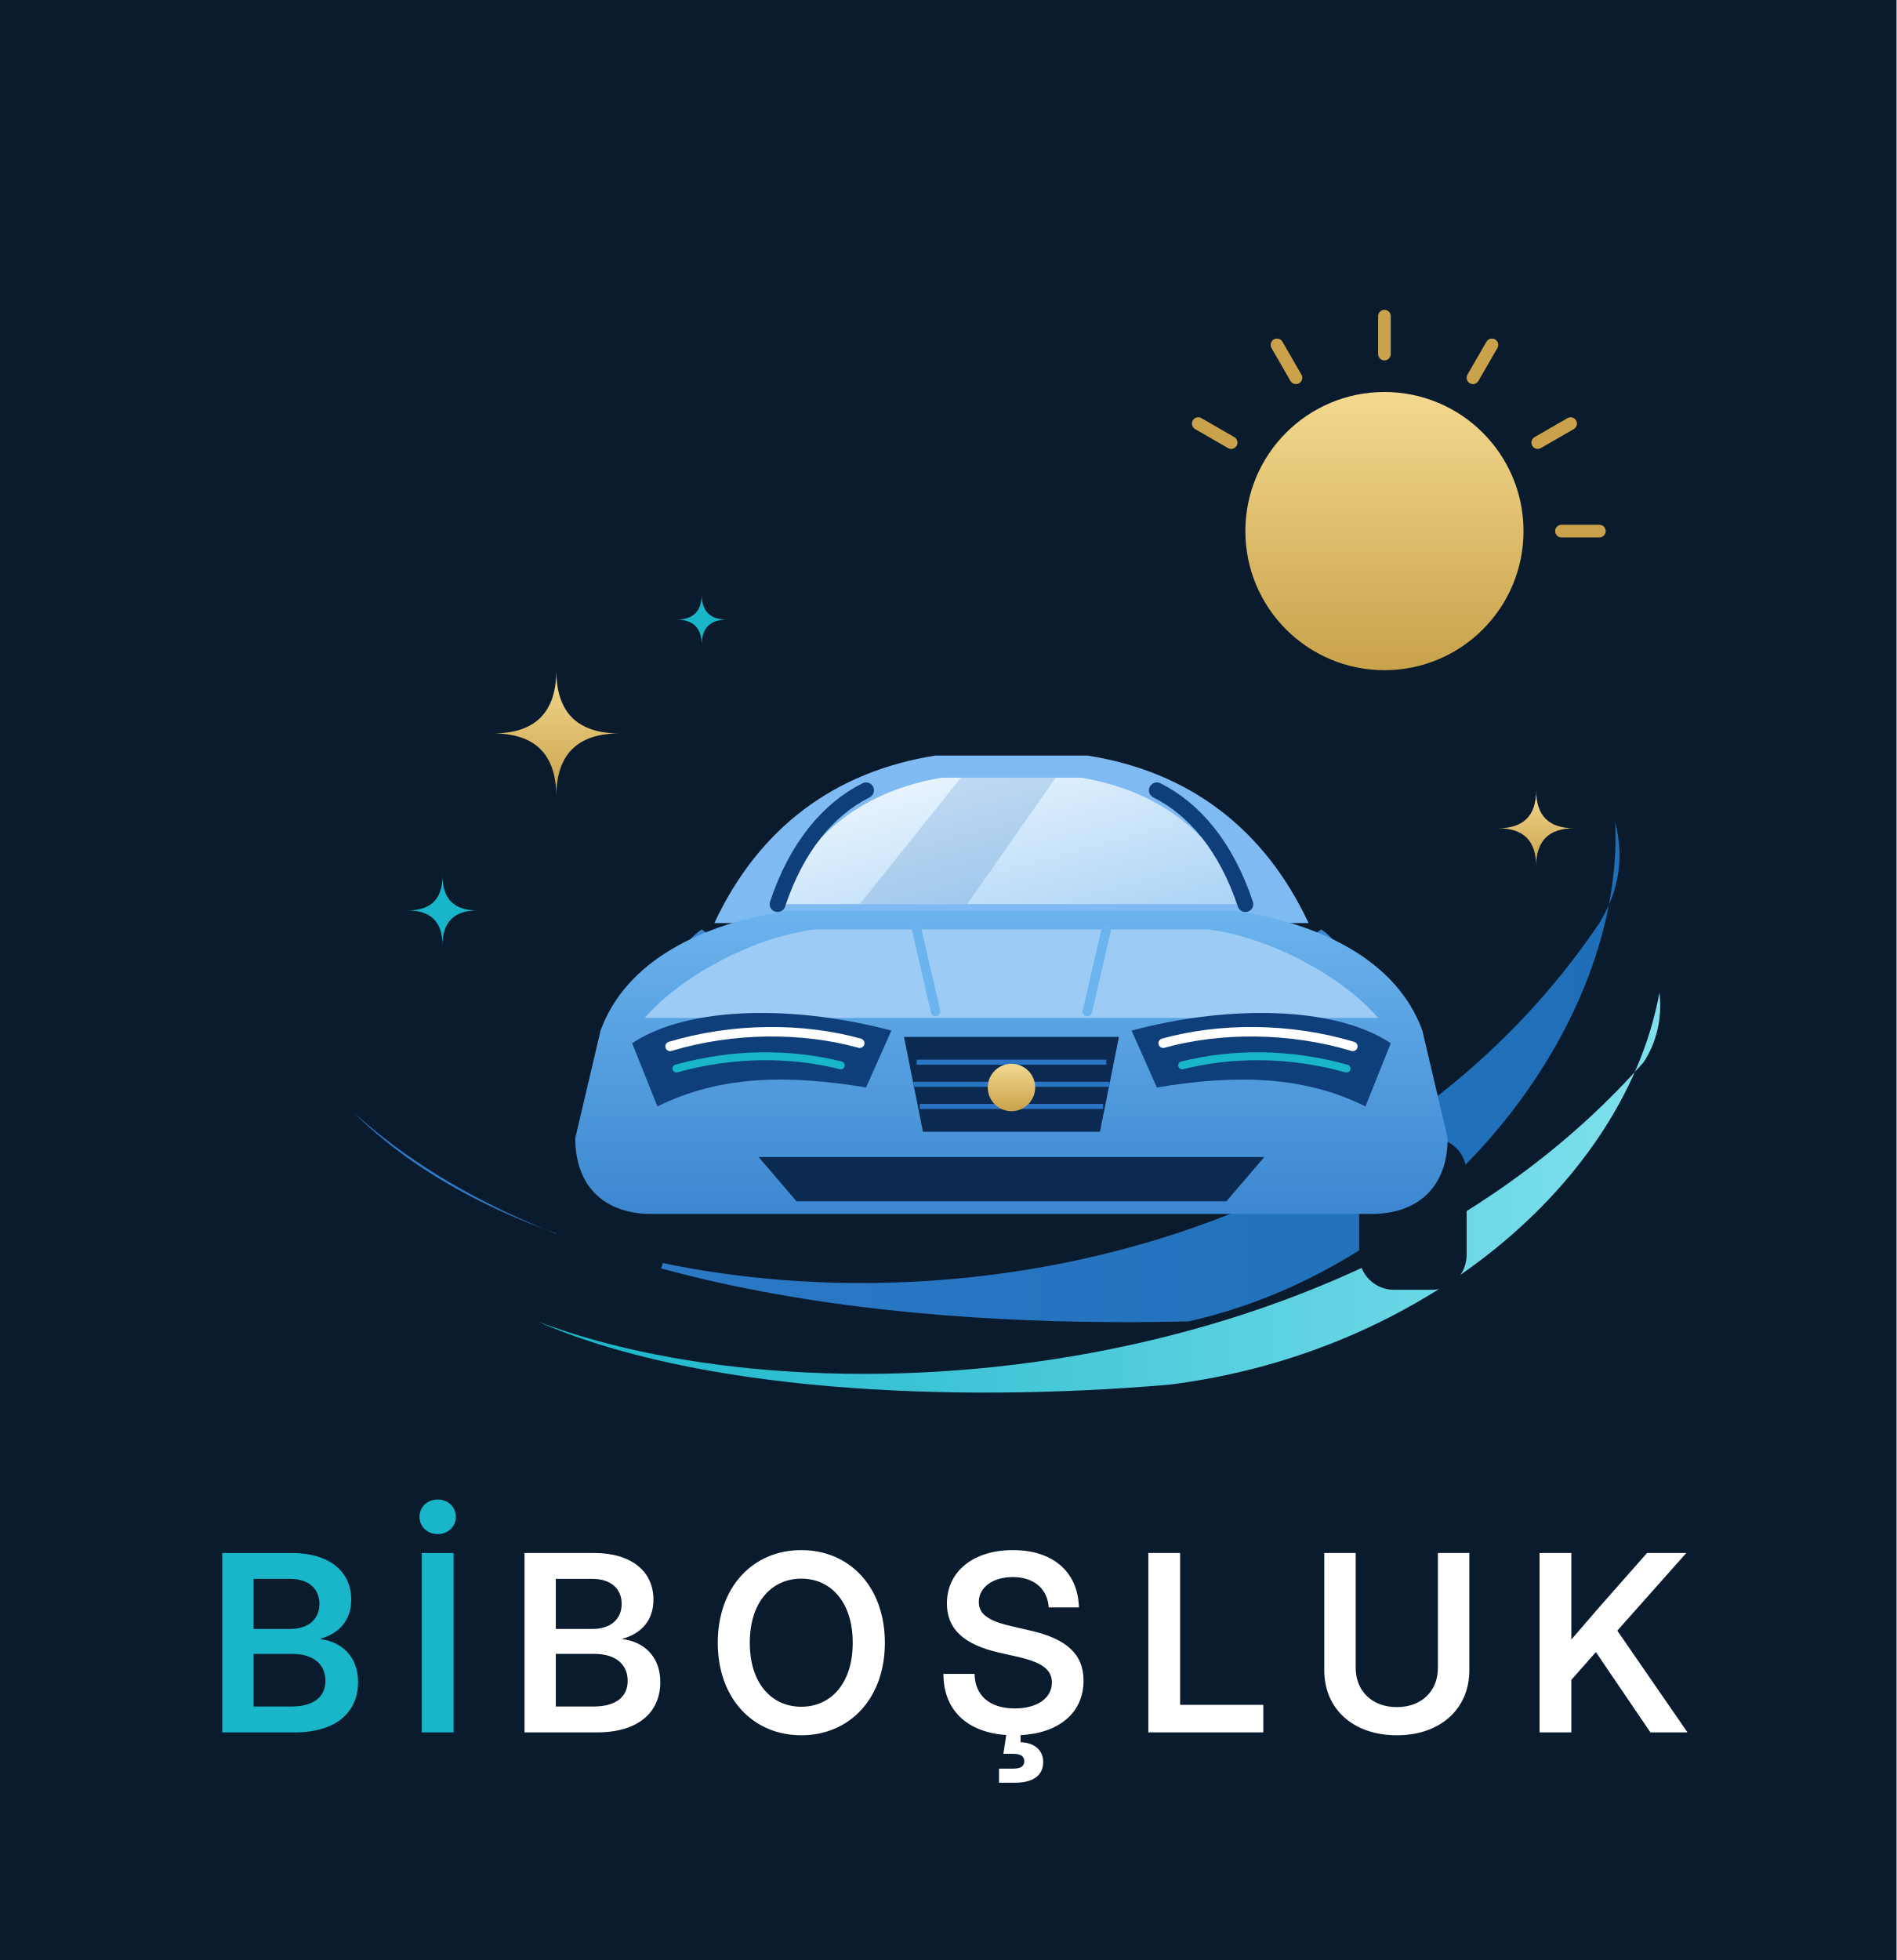
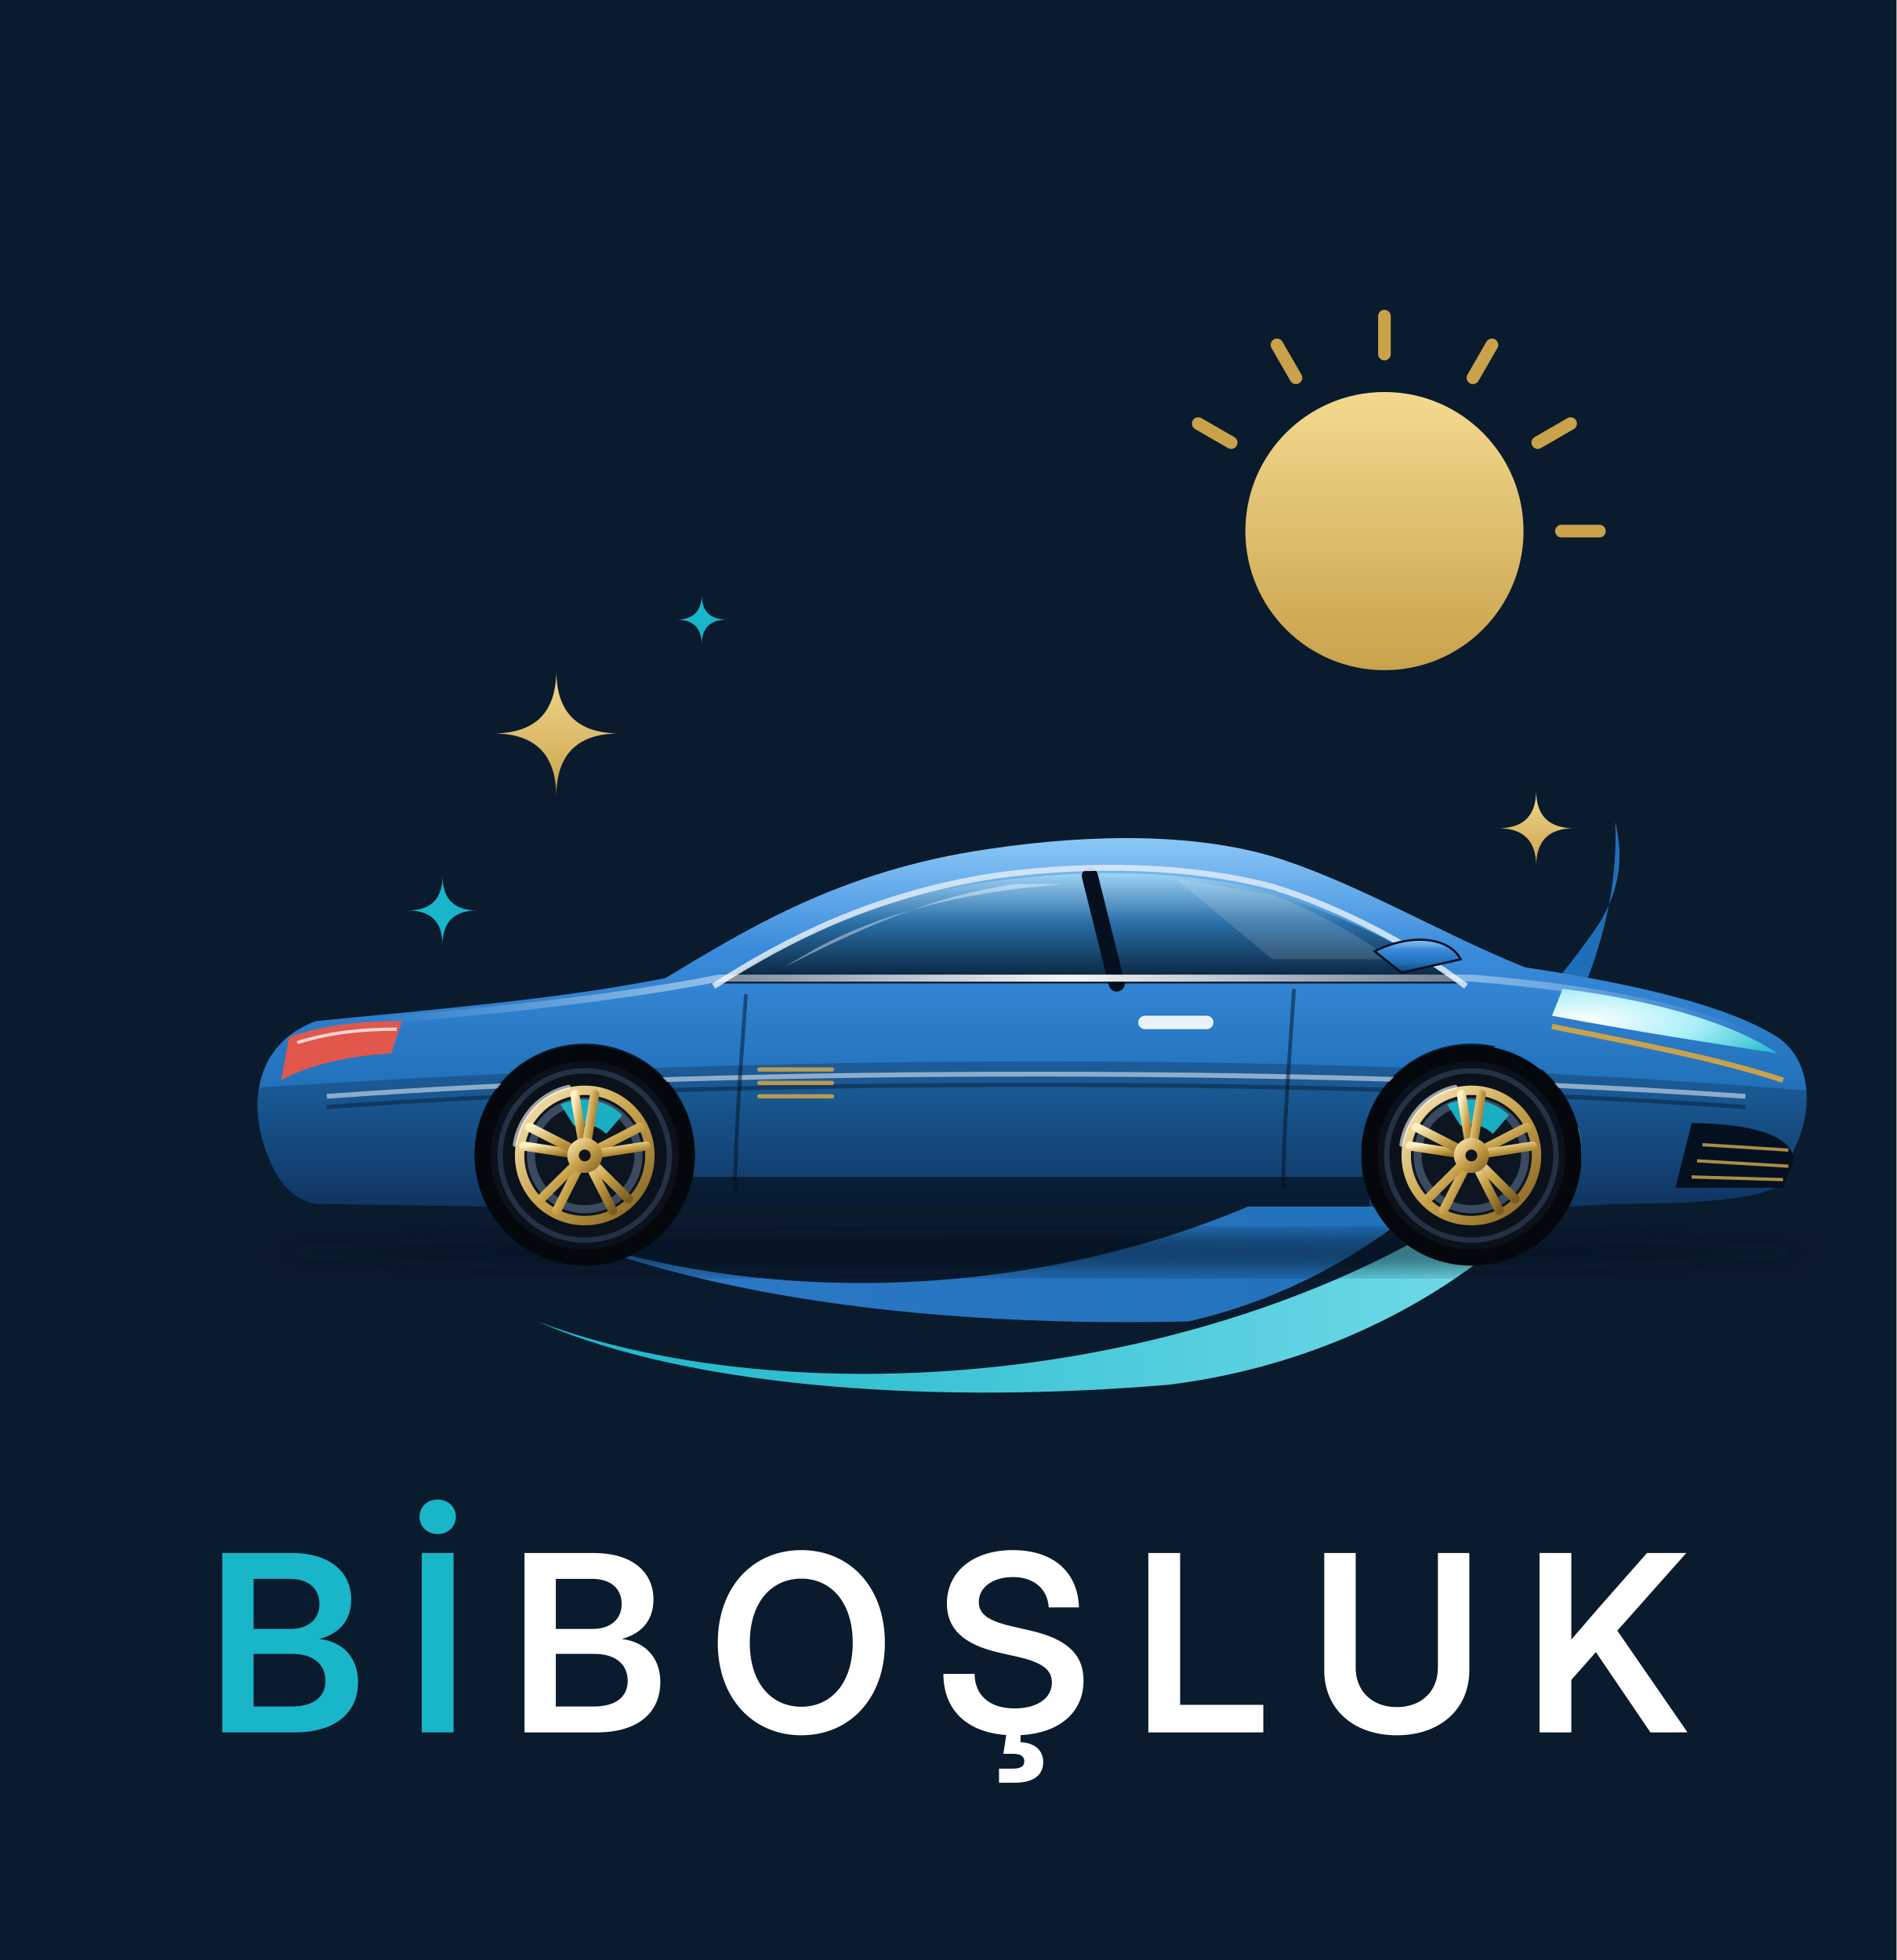
<svg xmlns="http://www.w3.org/2000/svg" viewBox="0 0 600 620" width="900" height="930" role="img" aria-label="Biboşluk">
  <defs>
    <linearGradient id="g_body" x1="0" y1="0" x2="0" y2="1">
      <stop offset="0" stop-color="#6CB4EE" />
      <stop offset="1" stop-color="#3C87D0" />
    </linearGradient>
    <linearGradient id="g_glass" x1="0" y1="0" x2="1" y2="1">
      <stop offset="0" stop-color="#F4FAFF" />
      <stop offset="1" stop-color="#A9D3F5" />
    </linearGradient>
    <linearGradient id="g_sun" x1="0" y1="0" x2="0" y2="1">
      <stop offset="0" stop-color="#F3D98F" />
      <stop offset="1" stop-color="#C9A24B" />
    </linearGradient>
    <linearGradient id="g_wave" x1="0" y1="0" x2="1" y2="0">
      <stop offset="0" stop-color="#2F7BC8" />
      <stop offset="1" stop-color="#1F6FB8" />
    </linearGradient>
    <linearGradient id="g_wave2" x1="0" y1="0" x2="1" y2="0">
      <stop offset="0" stop-color="#19B5C9" />
      <stop offset="1" stop-color="#7FE0EC" />
    </linearGradient>
+     <linearGradient id="cb" x1="0" y1="0" x2="0" y2="1">
+       <stop offset="0" stop-color="#8CC8F8" />
+       <stop offset=".3" stop-color="#3A8BDB" />
+       <stop offset=".7" stop-color="#1F6FB8" />
+       <stop offset="1" stop-color="#123F73" />
+     </linearGradient>
+     <linearGradient id="cs" x1="0" y1="0" x2="0" y2="1">
+       <stop offset="0" stop-color="#9FD3F7" />
+       <stop offset=".45" stop-color="#2A6FA6" />
+       <stop offset="1" stop-color="#071E36" />
+     </linearGradient>
+     <linearGradient id="rim" x1="0" y1="0" x2="1" y2="1">
+       <stop offset="0" stop-color="#FFF1C6" />
+       <stop offset=".5" stop-color="#C9A24B" />
+       <stop offset="1" stop-color="#7C5C1E" />
+     </linearGradient>
+     <linearGradient id="hl" x1="0" y1="0" x2="1" y2="0">
+       <stop offset="0" stop-color="#fff" stop-opacity="0" />
+       <stop offset=".5" stop-color="#fff" stop-opacity=".95" />
+       <stop offset="1" stop-color="#fff" stop-opacity="0" />
+     </linearGradient>
+     <radialGradient id="lamp" cx=".15" cy=".5" r="1">
+       <stop offset="0" stop-color="#FFFFFF" />
+       <stop offset=".5" stop-color="#A8F0F8" />
+       <stop offset="1" stop-color="#19B5C9" />
+     </radialGradient>
+     <clipPath id="bodyclip">
+       <path d="M22 150 C14 130 18 108 40 100 C80 96 130 92 170 84 C200 66 235 44 290 36 C330 30 370 30 400 40 C430 50 460 68 490 80 C530 86 565 94 584 106 C596 114 598 132 590 148 L586 160 Q578 168 525 168 L506 169 A41 41 0 1 0 434 169 L176 169 A41 41 0 1 0 104 169 L40 168 Q28 166 22 150 Z" />
+     </clipPath>
+     <filter id="blur">
+       <feGaussianBlur stdDeviation="4" />
+     </filter>
  </defs>
  <rect width="600" height="620" fill="#0B1B2E" />
  <circle cx="438" cy="168" r="44" fill="url(#g_sun)" />
  <line x1="389.5" y1="140.0" x2="379.1" y2="134.0" stroke="#C9A24B" stroke-width="4" stroke-linecap="round" />
  <line x1="410.0" y1="119.5" x2="404.0" y2="109.1" stroke="#C9A24B" stroke-width="4" stroke-linecap="round" />
  <line x1="438.0" y1="112.0" x2="438.0" y2="100.0" stroke="#C9A24B" stroke-width="4" stroke-linecap="round" />
  <line x1="466.0" y1="119.5" x2="472.0" y2="109.1" stroke="#C9A24B" stroke-width="4" stroke-linecap="round" />
  <line x1="486.5" y1="140.0" x2="496.9" y2="134.0" stroke="#C9A24B" stroke-width="4" stroke-linecap="round" />
  <line x1="494.0" y1="168.0" x2="506.0" y2="168.0" stroke="#C9A24B" stroke-width="4" stroke-linecap="round" />
  <path d="M112 352 C190 430 410 434 506 292 C512 282 514 272 511 260 C514 324 456 400 376 418 C290 420 176 410 112 352 Z" fill="url(#g_wave)" />
  <path d="M170 418 C260 452 430 438 520 336 C524 330 526 322 525 314 C514 374 450 428 370 438 C300 444 220 440 170 418 Z" fill="url(#g_wave2)" />
-   <g transform="translate(0 22)">
-     <rect x="176" y="338" width="34" height="48" rx="11" fill="#0B1B2E" />
-     <rect x="430" y="338" width="34" height="48" rx="11" fill="#0B1B2E" />
-     <path d="M226 270 C240 240 264 222 296 217 L344 217 C376 222 400 240 414 270 Z" fill="#7FBBF2" />
-     <path d="M246 264 C256 241 274 228 298 224 L342 224 C366 228 384 241 394 264 Z" fill="url(#g_glass)" />
-     <path d="M304 224 L334 224 L306 264 L272 264 Z" fill="#2A74C2" opacity=".2" />
-     <path d="M246 264 C252 246 262 234 274 228" fill="none" stroke="#0F3F7A" stroke-width="5" stroke-linecap="round" />
-     <path d="M394 264 C388 246 378 234 366 228" fill="none" stroke="#0F3F7A" stroke-width="5" stroke-linecap="round" />
-     <path d="M222 272 C216 276 214 282 216 288 L236 282 Z" fill="#3C87D0" />
-     <path d="M418 272 C424 276 426 282 424 288 L404 282 Z" fill="#3C87D0" />
-     <path d="M190 304 C198 282 222 270 250 266 L390 266 C418 270 442 282 450 304 L458 338 C458 354 448 362 434 362 L206 362 C192 362 182 354 182 338 Z" fill="url(#g_body)" />
-     <path d="M258 272 L382 272 C400 274 424 286 436 300 L204 300 C216 286 240 274 258 272Z" fill="#9CCBF5" />
-     <path d="M290 272 L296 298 M350 272 L344 298" stroke="#6CB4EE" stroke-width="3" stroke-linecap="round" />
-     <path d="M200 308 C218 296 252 296 282 304 L274 322 C250 318 228 318 208 328 Z" fill="#0F3F7A" />
-     <path d="M212 309 C232 303 254 303 272 308" fill="none" stroke="#fff" stroke-width="3" stroke-linecap="round" />
-     <path d="M214 316 C232 311 250 311 266 315" fill="none" stroke="#19B5C9" stroke-width="2.5" stroke-linecap="round" />
-     <path d="M440 308 C422 296 388 296 358 304 L366 322 C390 318 412 318 432 328 Z" fill="#0F3F7A" />
-     <path d="M428 309 C408 303 386 303 368 308" fill="none" stroke="#fff" stroke-width="3" stroke-linecap="round" />
-     <path d="M426 316 C408 311 390 311 374 315" fill="none" stroke="#19B5C9" stroke-width="2.5" stroke-linecap="round" />
-     <path d="M286 306 L354 306 L348 336 L292 336 Z" fill="#0B2A52" />
-     <path d="M290 314 H350 M289 321 H351 M291 328 H349" stroke="#2A74C2" stroke-width="1.6" />
-     <circle cx="320" cy="322" r="7.5" fill="url(#g_sun)" />
-     <path d="M240 344 L400 344 L388 358 L252 358Z" fill="#0B2A52" />
+   <g transform="translate(66 238) scale(.85)">
+     <g>
+       <ellipse cx="310" cy="186" rx="285" ry="8" fill="#04101F" opacity=".5" filter="url(#blur)" />
+       <path d="M22 150 C14 130 18 108 40 100 C80 96 130 92 170 84 C200 66 235 44 290 36 C330 30 370 30 400 40 C430 50 460 68 490 80 C530 86 565 94 584 106 C596 114 598 132 590 148 L586 160 Q578 168 525 168 L506 169 A41 41 0 1 0 434 169 L176 169 A41 41 0 1 0 104 169 L40 168 Q28 166 22 150 Z" fill="url(#cb)" />
+       <g clip-path="url(#bodyclip)">
+         <path d="M0 126 C200 112 420 110 620 128 L620 190 L0 190Z" fill="#06182E" opacity=".28" />
+         <rect x="170" y="158" width="262" height="12" fill="#04101F" opacity=".7" />
+       </g>
+       <path d="M190 86 C216 69 248 54 292 48 C328 43 366 44 395 52 C420 60 446 72 466 86 Z" fill="url(#cs)" />
+       <path d="M226 73 C250 60 280 52 318 49 L300 49 C268 54 246 64 214 80Z" fill="#fff" opacity=".4" />
+       <path d="M360 47 L396 53 C412 59 428 68 440 77 L396 77Z" fill="#fff" opacity=".14" />
+       <path d="M328 46 L338 86" stroke="#04101F" stroke-width="6" stroke-linecap="round" />
+       <path d="M188 87 C216 69 248 53 292 46 C328 41 366 42 396 50 C422 58 448 72 468 87" fill="none" stroke="#D9E8F5" stroke-width="2.2" opacity=".9" />
+       <path d="M60 100 C112 96 160 90 190 84 L470 84 C520 88 556 96 580 108" fill="none" stroke="url(#hl)" stroke-width="2.6" />
+       <path d="M44 128 C180 118 400 116 572 128" fill="none" stroke="#fff" stroke-width="1.8" opacity=".5" />
+       <path d="M44 132 C180 122 400 120 572 132" fill="none" stroke="#04101F" stroke-width="1.6" opacity=".4" />
+       <path d="M200 90 C198 118 196 142 196 164 M404 88 C402 118 400 142 400 162" fill="none" stroke="#04101F" stroke-width="1.4" opacity=".5" />
+       <rect x="346" y="98" width="28" height="5" rx="2.5" fill="#E8F3FC" />
+       <path d="M434 74 C448 67 462 69 466 77 L444 82Z" fill="url(#cb)" stroke="#04101F" stroke-width=".8" />
+       <path d="M504 88 C536 92 566 100 584 112 C558 108 532 104 500 98Z" fill="url(#lamp)" />
+       <path d="M500 102 C530 108 562 114 586 122" fill="none" stroke="#C9A24B" stroke-width="2" />
+       <path d="M552 138 C572 138 590 142 590 152 L586 162 L546 162Z" fill="#04101F" />
+       <path d="M556 146 L588 148 M554 152 L588 154 M552 158 L586 159" stroke="#C9A24B" stroke-width="1.2" opacity=".85" />
+       <path d="M30 106 C44 101 58 100 72 100 L68 112 C52 113 38 116 27 122Z" fill="#E2574C" />
+       <path d="M33 108 C46 104 58 103 70 103" fill="none" stroke="#fff" stroke-width="1.2" opacity=".75" />
+       <path d="M205 118 L232 118 M205 123 L232 123 M205 128 L232 128" stroke="#C9A24B" stroke-width="1.6" stroke-linecap="round" opacity=".9" />
+       <g>
+         <circle cx="140" cy="150" r="41" fill="#04080D" />
+         <circle cx="140" cy="150" r="35" fill="#0A111A" />
+         <circle cx="140" cy="150" r="31.5" fill="none" stroke="#243142" stroke-width="2" />
+         <circle cx="140" cy="150" r="26" fill="url(#rim)" />
+         <circle cx="140" cy="150" r="22.5" fill="#0C1520" />
+         <circle cx="140" cy="150" r="20" fill="none" stroke="#3b4a5e" stroke-width="3" />
+         <path d="M131 131 A21 21 0 0 1 154 135 L148 142 A12 12 0 0 0 136 139Z" fill="#19B5C9" opacity=".95" />
+         <g stroke="url(#rim)" stroke-width="3.4" stroke-linecap="round">
+           <path d="M140 150 L136.3 127.3" />
+           <path d="M140 150 L143.7 127.3" />
+           <path d="M140 150 L160.5 139.5" />
+           <path d="M140 150 L162.7 146.5" />
+           <path d="M140 150 L156.3 166.2" />
+           <path d="M140 150 L150.4 170.5" />
+           <path d="M140 150 L129.6 170.5" />
+           <path d="M140 150 L123.7 166.2" />
+           <path d="M140 150 L117.3 146.5" />
+           <path d="M140 150 L119.5 139.5" />
+         </g>
+         <circle cx="140" cy="150" r="6.5" fill="url(#rim)" />
+         <circle cx="140" cy="150" r="2.2" fill="#0C1520" />
+         <path d="M114 146 A26 26 0 0 1 134 124.5" fill="none" stroke="#fff" stroke-width="1.6" opacity=".6" stroke-linecap="round" />
+       </g>
+       <g>
+         <circle cx="470" cy="150" r="41" fill="#04080D" />
+         <circle cx="470" cy="150" r="35" fill="#0A111A" />
+         <circle cx="470" cy="150" r="31.5" fill="none" stroke="#243142" stroke-width="2" />
+         <circle cx="470" cy="150" r="26" fill="url(#rim)" />
+         <circle cx="470" cy="150" r="22.5" fill="#0C1520" />
+         <circle cx="470" cy="150" r="20" fill="none" stroke="#3b4a5e" stroke-width="3" />
+         <path d="M461 131 A21 21 0 0 1 484 135 L478 142 A12 12 0 0 0 466 139Z" fill="#19B5C9" opacity=".95" />
+         <g stroke="url(#rim)" stroke-width="3.4" stroke-linecap="round">
+           <path d="M470 150 L466.3 127.3" />
+           <path d="M470 150 L473.7 127.3" />
+           <path d="M470 150 L490.5 139.5" />
+           <path d="M470 150 L492.7 146.5" />
+           <path d="M470 150 L486.3 166.2" />
+           <path d="M470 150 L480.4 170.5" />
+           <path d="M470 150 L459.6 170.5" />
+           <path d="M470 150 L453.7 166.2" />
+           <path d="M470 150 L447.3 146.5" />
+           <path d="M470 150 L449.5 139.5" />
+         </g>
+         <circle cx="470" cy="150" r="6.5" fill="url(#rim)" />
+         <circle cx="470" cy="150" r="2.2" fill="#0C1520" />
+         <path d="M444 146 A26 26 0 0 1 464 124.5" fill="none" stroke="#fff" stroke-width="1.6" opacity=".6" stroke-linecap="round" />
+       </g>
+     </g>
  </g>
  <path d="M176 212 Q176 232 196 232 Q176 232 176 252 Q176 232 156 232 Q176 232 176 212Z" fill="url(#g_sun)" />
  <path d="M140 277 Q140 288 151 288 Q140 288 140 299 Q140 288 129 288 Q140 288 140 277Z" fill="#19B5C9" />
  <path d="M486 250 Q486 262 498 262 Q486 262 486 274 Q486 262 474 262 Q486 262 486 250Z" fill="url(#g_sun)" />
  <path d="M222 188 Q222 196 230 196 Q222 196 222 204 Q222 196 214 196 Q222 196 222 188Z" fill="#19B5C9" />
  <g transform="translate(65.6 548)">
    <path d="M4.723 0.0H27.65C40.79 0.0 47.684 -6.398 47.684 -15.958C47.684 -24.032 42.428 -28.717 35.648 -29.517V-29.593C41.742 -31.269 45.513 -35.458 45.513 -42.009C45.513 -50.883 38.619 -56.748 26.66 -56.748H4.723ZM14.625 -8.188V-24.832H26.812C33.516 -24.832 37.362 -21.557 37.362 -16.301C37.362 -11.083 33.439 -8.188 26.584 -8.188ZM14.625 -32.716V-48.56H26.203C31.954 -48.56 35.458 -45.513 35.458 -40.638C35.458 -35.801 31.954 -32.716 26.203 -32.716ZM77.898 -56.748H67.844V0.0H77.898ZM72.871 -62.728C76.146 -62.728 78.622 -65.089 78.622 -68.212C78.622 -71.297 76.146 -73.658 72.871 -73.658C69.596 -73.658 67.12 -71.297 67.12 -68.212C67.12 -65.089 69.596 -62.728 72.871 -62.728Z" fill="#19B5C9" />
    <path d="M100.344 0.0H123.271C136.411 0.0 143.305 -6.398 143.305 -15.958C143.305 -24.032 138.049 -28.717 131.27 -29.517V-29.593C137.363 -31.269 141.134 -35.458 141.134 -42.009C141.134 -50.883 134.24 -56.748 122.281 -56.748H100.344ZM110.246 -8.188V-24.832H122.434C129.137 -24.832 132.983 -21.557 132.983 -16.301C132.983 -11.083 129.061 -8.188 122.205 -8.188ZM110.246 -32.716V-48.56H121.824C127.575 -48.56 131.079 -45.513 131.079 -40.638C131.079 -35.801 127.575 -32.716 121.824 -32.716ZM187.916 0.914C203.112 0.914 214.348 -10.626 214.348 -28.336C214.348 -46.122 203.112 -57.662 187.916 -57.662C172.72 -57.662 161.484 -46.122 161.484 -28.336C161.484 -10.664 172.72 0.914 187.916 0.914ZM187.916 -8.112C178.623 -8.112 171.615 -15.387 171.615 -28.336C171.615 -41.323 178.623 -48.636 187.916 -48.636C197.171 -48.636 204.179 -41.323 204.179 -28.336C204.179 -15.387 197.171 -8.112 187.916 -8.112ZM250.466 15.92H255.493C261.016 15.92 264.443 13.787 264.443 9.369C264.443 5.751 261.777 3.237 257.283 3.123V0.876C269.585 0.229 277.202 -6.322 277.202 -16.377C277.202 -24.718 271.908 -29.631 260.14 -32.259L254.389 -33.592C247.0 -35.306 244.067 -37.438 244.067 -41.247C244.067 -45.894 248.523 -49.131 254.808 -49.131C261.435 -49.131 265.776 -45.513 266.195 -39.533H275.755C275.412 -50.807 267.528 -57.662 254.846 -57.662C242.315 -57.662 233.975 -50.883 233.975 -40.752C233.975 -32.792 239.192 -27.803 250.542 -25.213L256.636 -23.842C264.215 -22.09 267.186 -19.767 267.186 -15.768C267.186 -10.778 262.501 -7.579 255.417 -7.579C247.533 -7.579 242.811 -11.654 242.734 -18.51H232.87C232.87 -7.122 240.259 -0.038 252.751 0.838L251.837 6.779H254.96C257.283 6.779 258.464 7.579 258.464 9.141C258.464 10.702 257.283 11.464 254.96 11.464H250.466ZM297.705 0.0H334.077V-8.722H307.76V-56.748H297.705ZM376.327 0.914C390.19 0.914 399.255 -7.541 399.255 -19.614V-56.748H389.314V-20.414C389.314 -13.178 384.287 -7.998 376.327 -7.998C368.367 -7.998 363.302 -13.216 363.302 -20.414V-56.748H353.361V-19.614C353.361 -7.503 362.426 0.914 376.327 0.914ZM421.472 0.0H431.526V-16.605L439.296 -25.403L456.549 0.0H468.279L446.075 -32.183L467.898 -56.748H455.482L440.4 -39.647C437.43 -36.22 434.497 -32.792 431.526 -29.364V-56.748H421.472Z" fill="#FFFFFF" />
  </g>
</svg>
